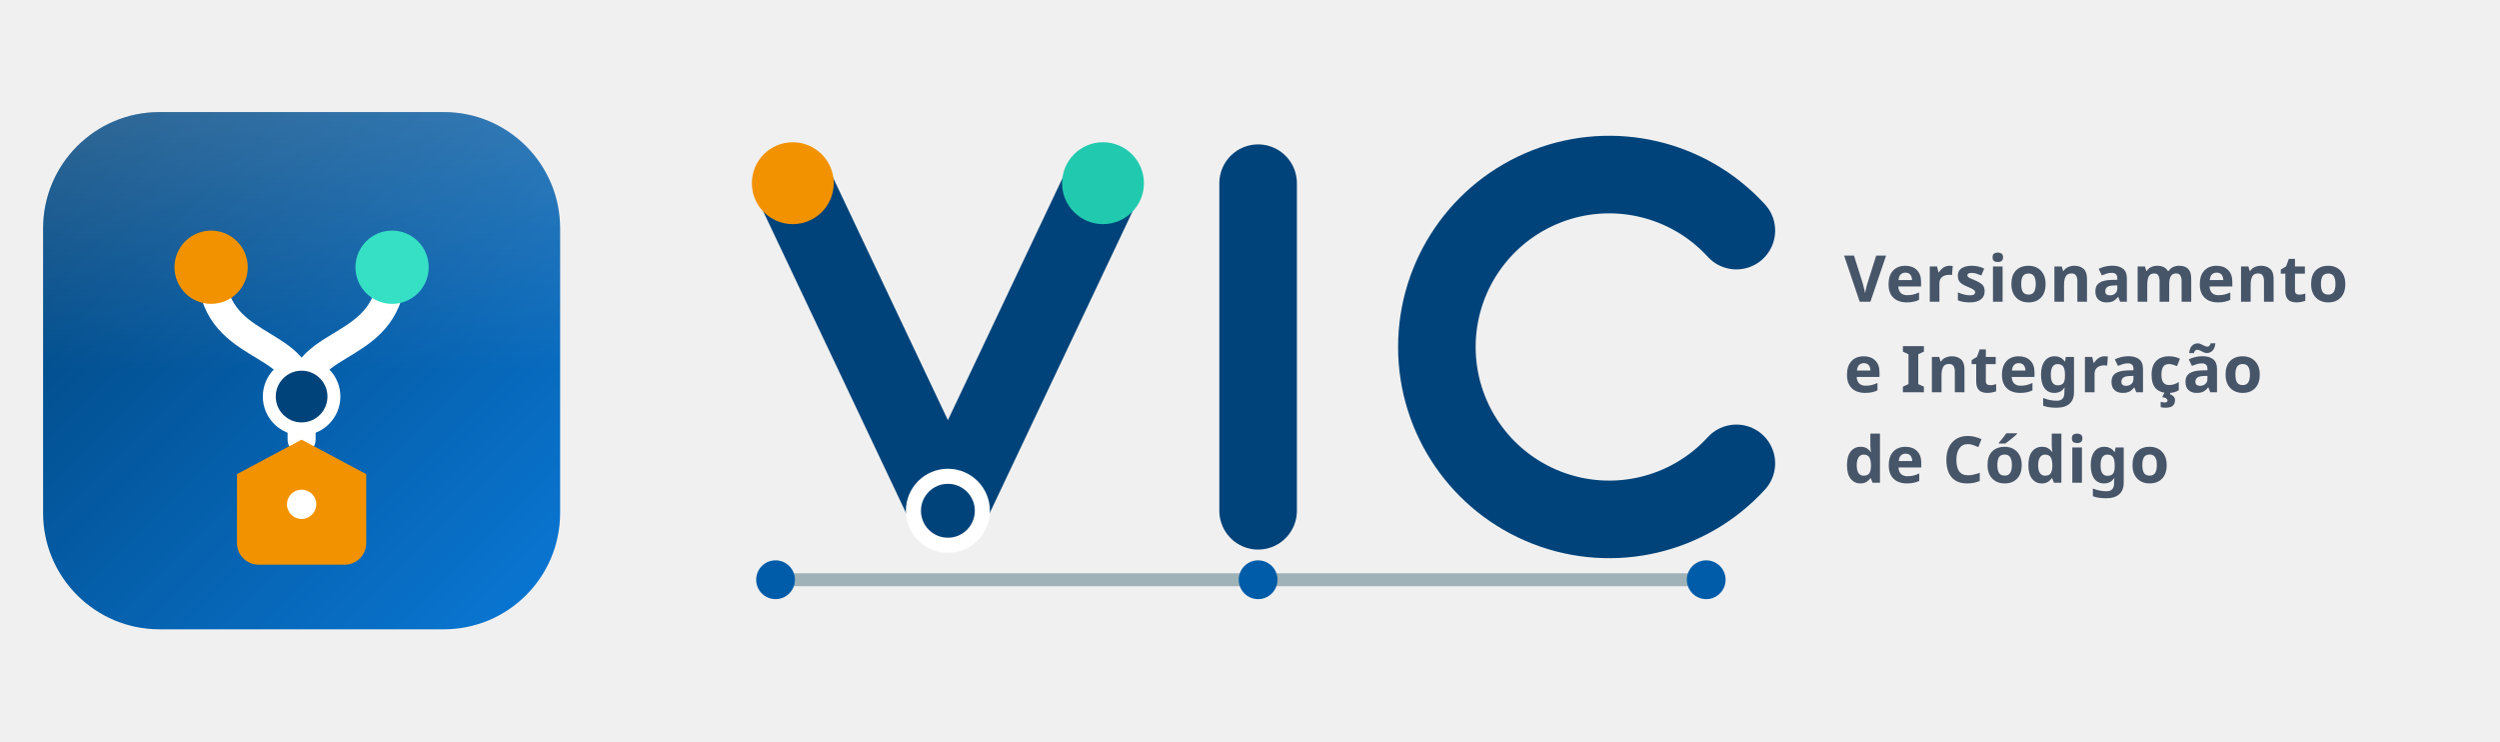
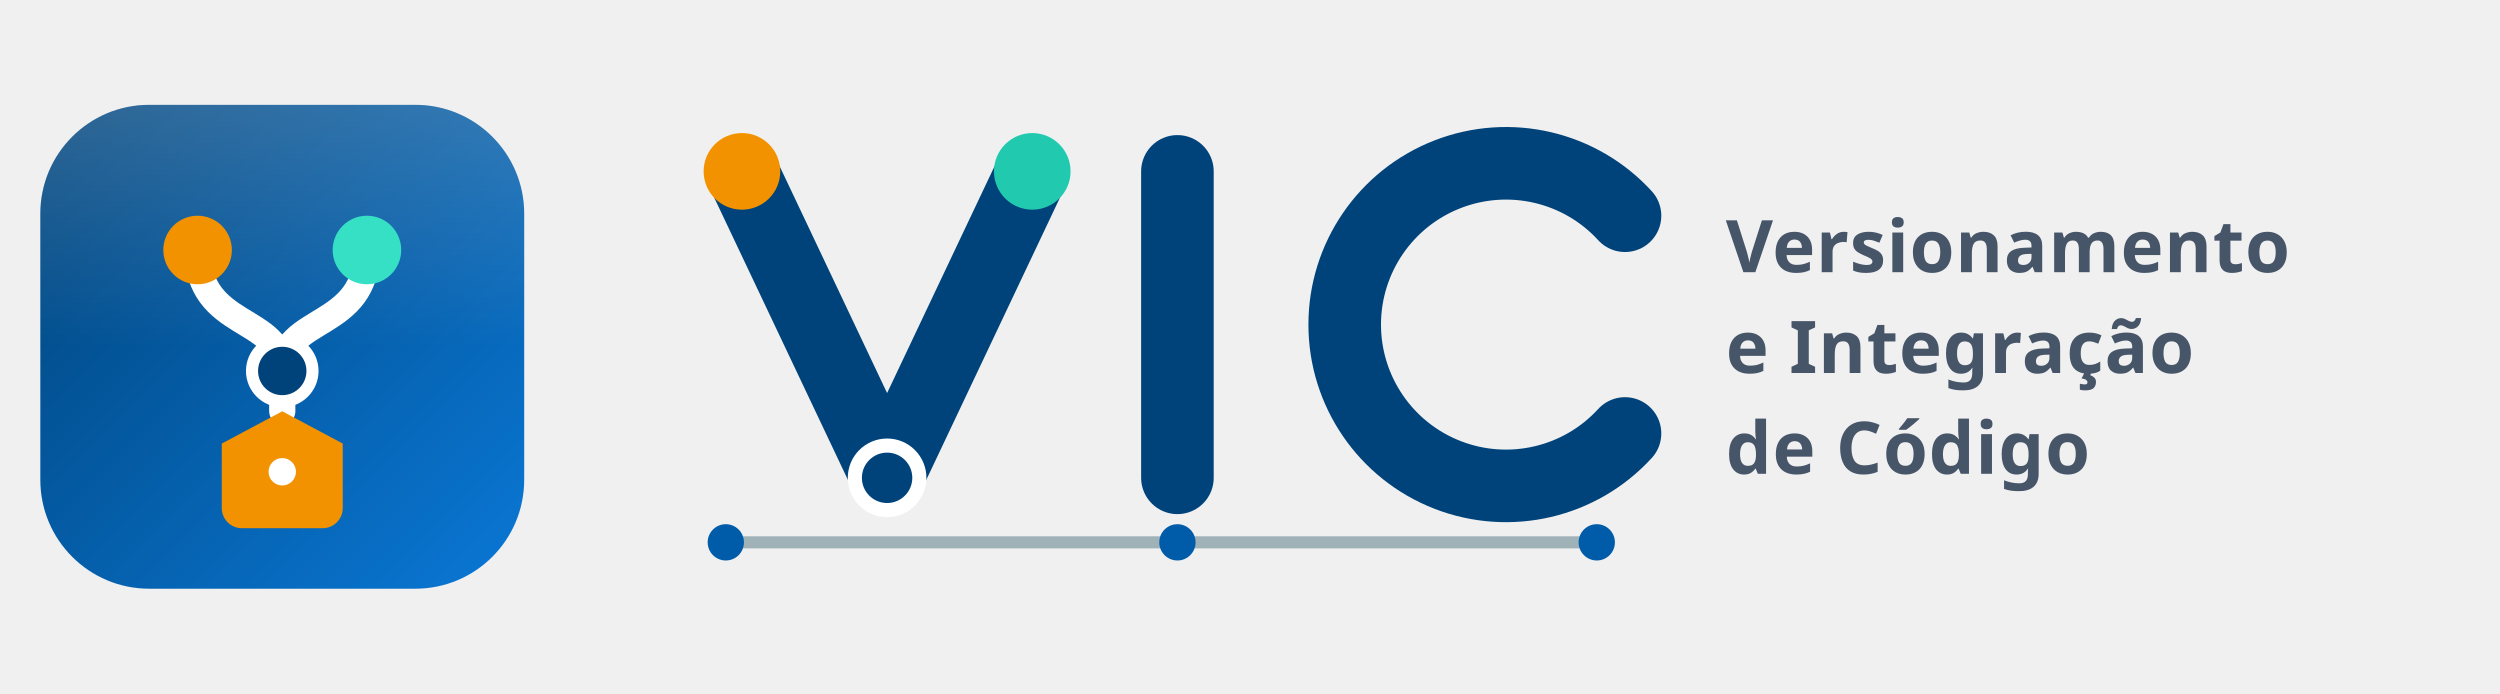
- <svg xmlns="http://www.w3.org/2000/svg" viewBox="0 0 580 172" role="img" aria-label="VIC — Versionamento e Integração de Código">
+ <svg xmlns="http://www.w3.org/2000/svg" viewBox="0 0 620 172" role="img" aria-label="VIC — Versionamento e Integração de Código">
  <defs>
    <linearGradient id="vicg" x1="0" y1="0" x2="1" y2="1">
      <stop offset="0" stop-color="#00437a" />
      <stop offset="1" stop-color="#0a78d6" />
    </linearGradient>
    <linearGradient id="sheen" x1="0" y1="0" x2="0" y2="1">
      <stop offset="0" stop-color="#fff" stop-opacity=".18" />
      <stop offset=".5" stop-color="#fff" stop-opacity="0" />
    </linearGradient>
  </defs>
  <g transform="translate(10,26)">
    <rect x="0" y="0" width="120" height="120" rx="27" fill="url(#vicg)" />
    <rect x="0" y="0" width="120" height="120" rx="27" fill="url(#sheen)" />
    <g fill="none" stroke="#fff" stroke-width="6.5" stroke-linecap="round">
      <path d="M39 36 C39 56, 60 52, 60 66" />
      <path d="M81 36 C81 56, 60 52, 60 66" />
      <path d="M60 66 V76" />
    </g>
    <circle cx="39" cy="36" r="8.5" fill="#f39200" />
    <circle cx="81" cy="36" r="8.5" fill="#36e0c4" />
    <circle cx="60" cy="66" r="7.5" fill="#00437a" stroke="#fff" stroke-width="3" />
    <path d="M60 76 L45 84 V100 a5 5 0 0 0 5 5 H70 a5 5 0 0 0 5 -5 V84 Z" fill="#f39200" />
    <circle cx="60" cy="91" r="3.4" fill="#fff" />
  </g>
  <g transform="translate(160,26.5)">
    <g fill="none" stroke="#00437a" stroke-width="18" stroke-linecap="round" stroke-linejoin="round">
      <path d="M24 16 L60 92 L96 16" />
      <path d="M132 16 L132 92" />
      <path d="M243 27 A40 40 0 1 0 243 81" />
    </g>
    <circle cx="24" cy="16" r="9.5" fill="#f39200" />
    <circle cx="96" cy="16" r="9.5" fill="#21caaf" />
    <circle cx="60" cy="92" r="8" fill="#00437a" stroke="#fff" stroke-width="3.5" />
    <line x1="20" y1="108" x2="236" y2="108" stroke="#9eb2b8" stroke-width="3" />
    <circle cx="20" cy="108" r="4.5" fill="#005ca9" />
    <circle cx="132" cy="108" r="4.5" fill="#005ca9" />
    <circle cx="236" cy="108" r="4.5" fill="#005ca9" />
  </g>
-   <g font-family="'Segoe UI', system-ui, sans-serif" font-size="15" font-weight="600" letter-spacing="0.2" fill="#475569">
-     <text x="428" y="70">Versionamento</text>
-     <text x="428" y="91">e Integração</text>
-     <text x="428" y="112">de Código</text>
+   <g font-family="'Segoe UI', system-ui, sans-serif" font-size="18" font-weight="600" letter-spacing="0.2" fill="#475569">
+     <text x="428" y="67.5">Versionamento</text>
+     <text x="428" y="92.5">e Integração</text>
+     <text x="428" y="117.5">de Código</text>
  </g>
</svg>
